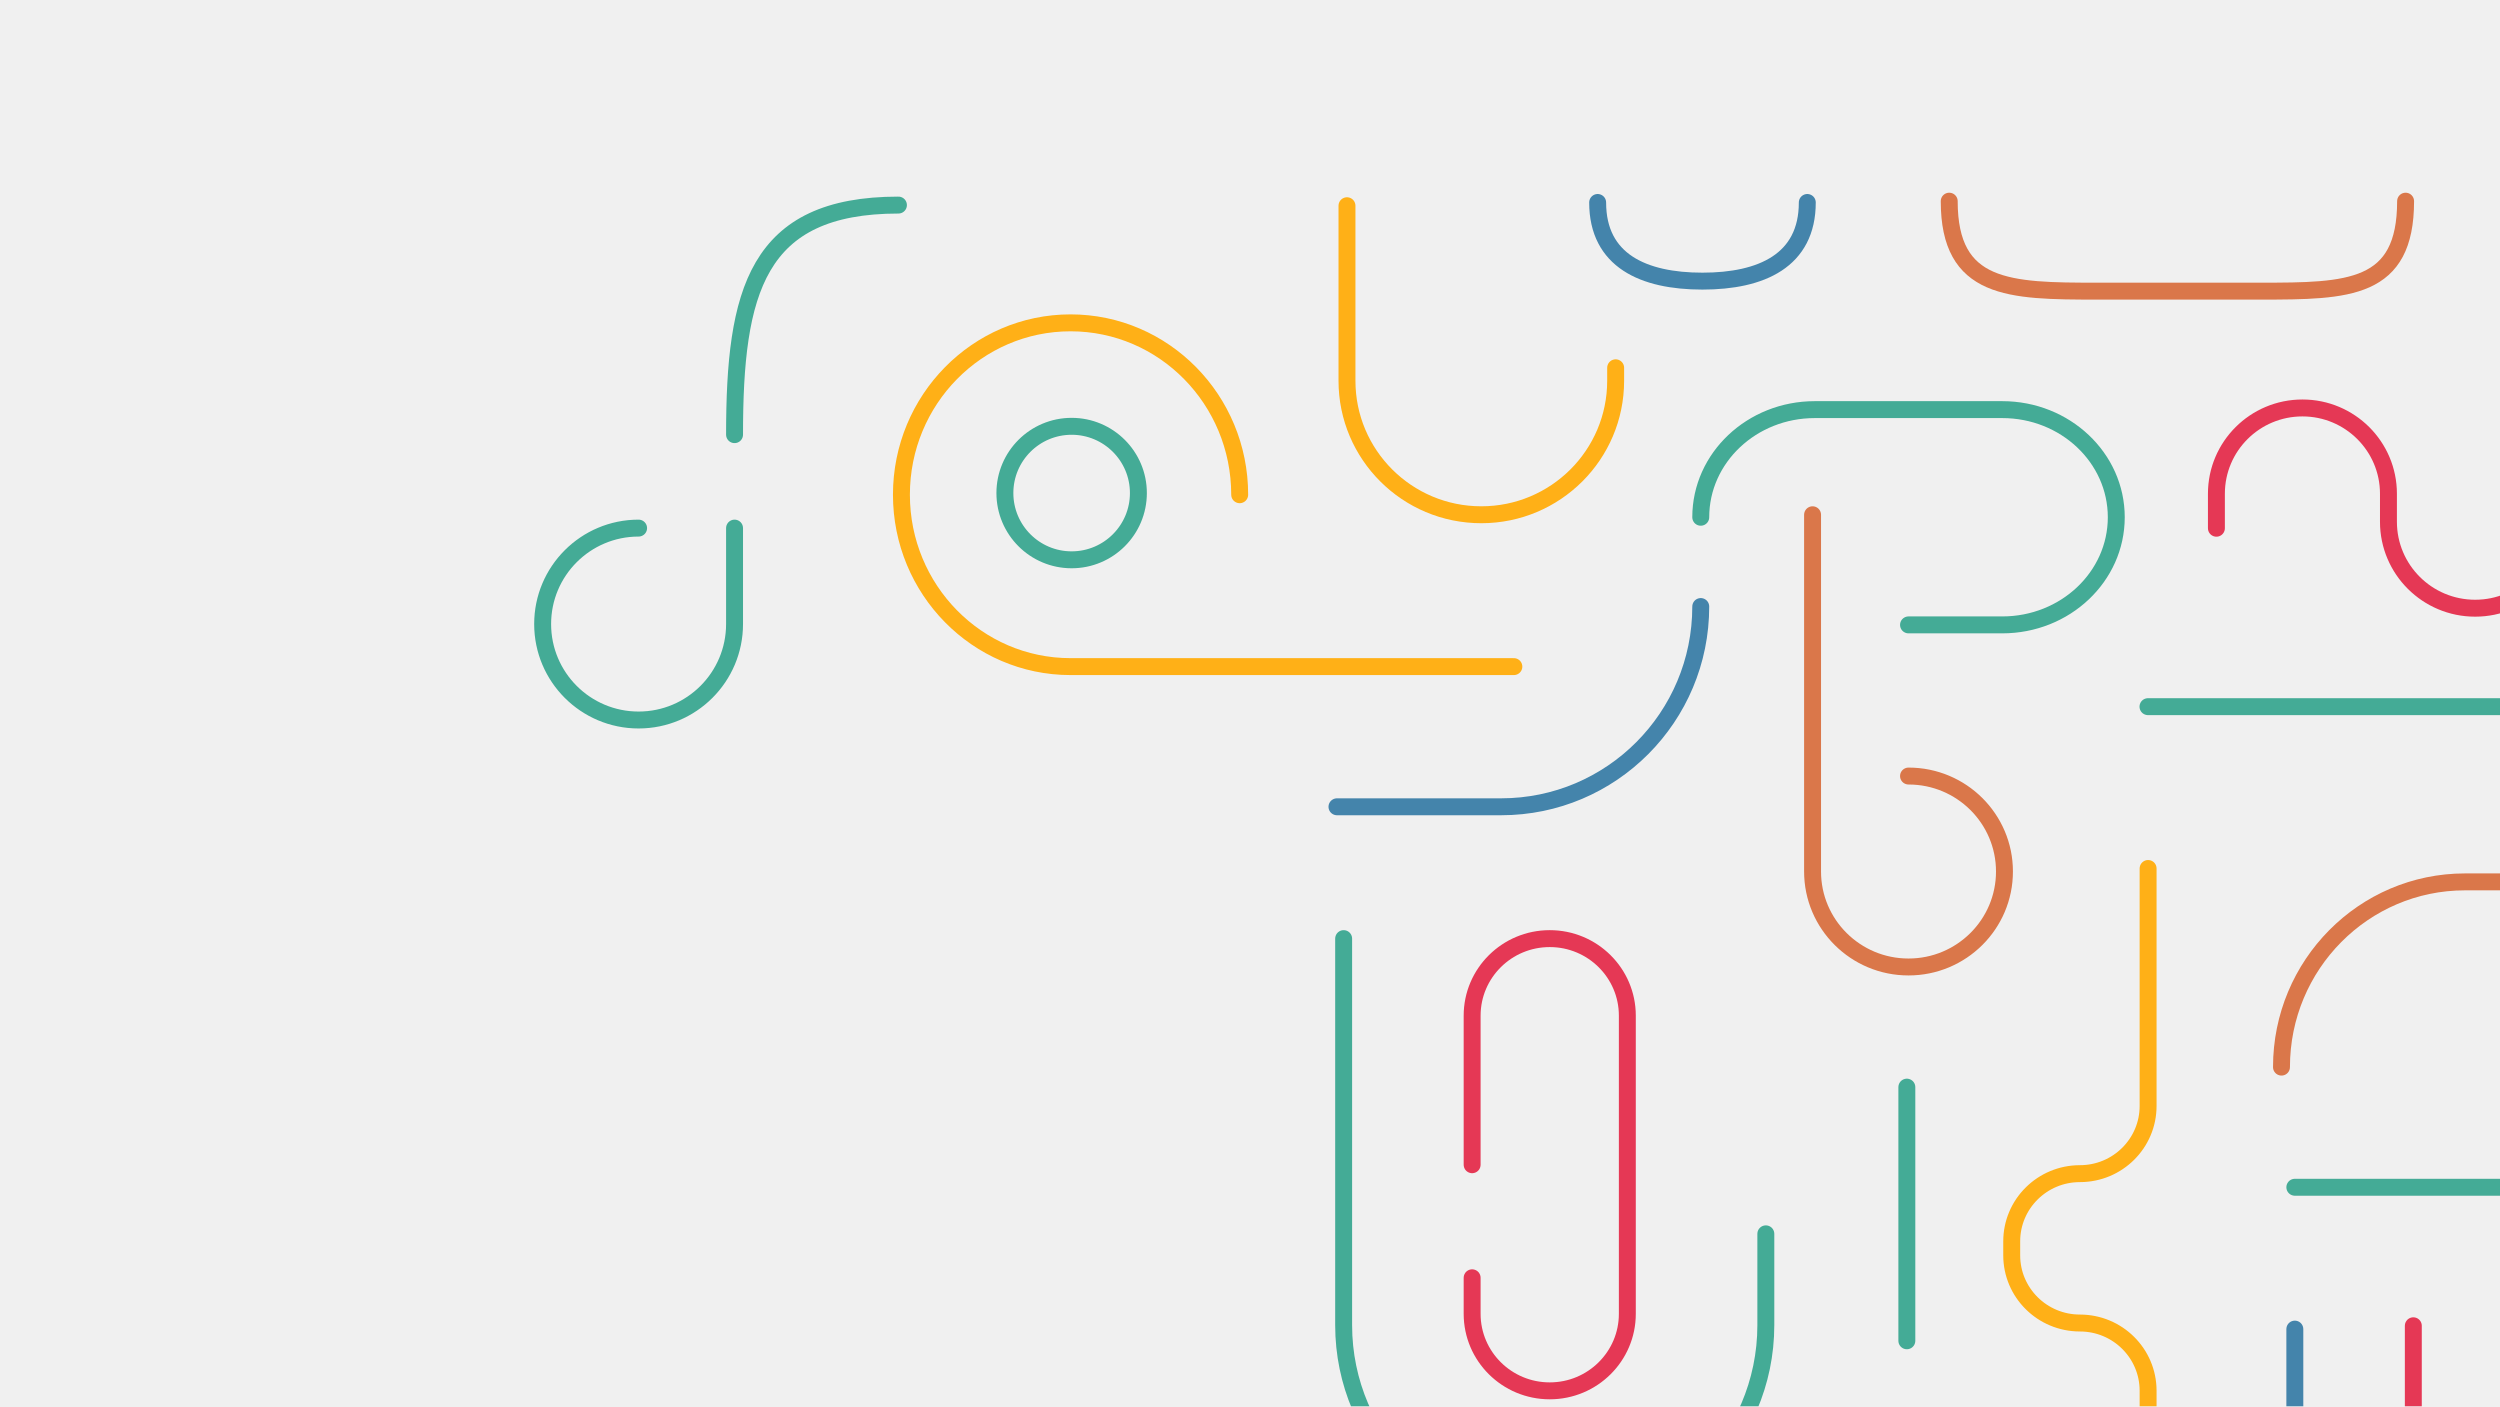
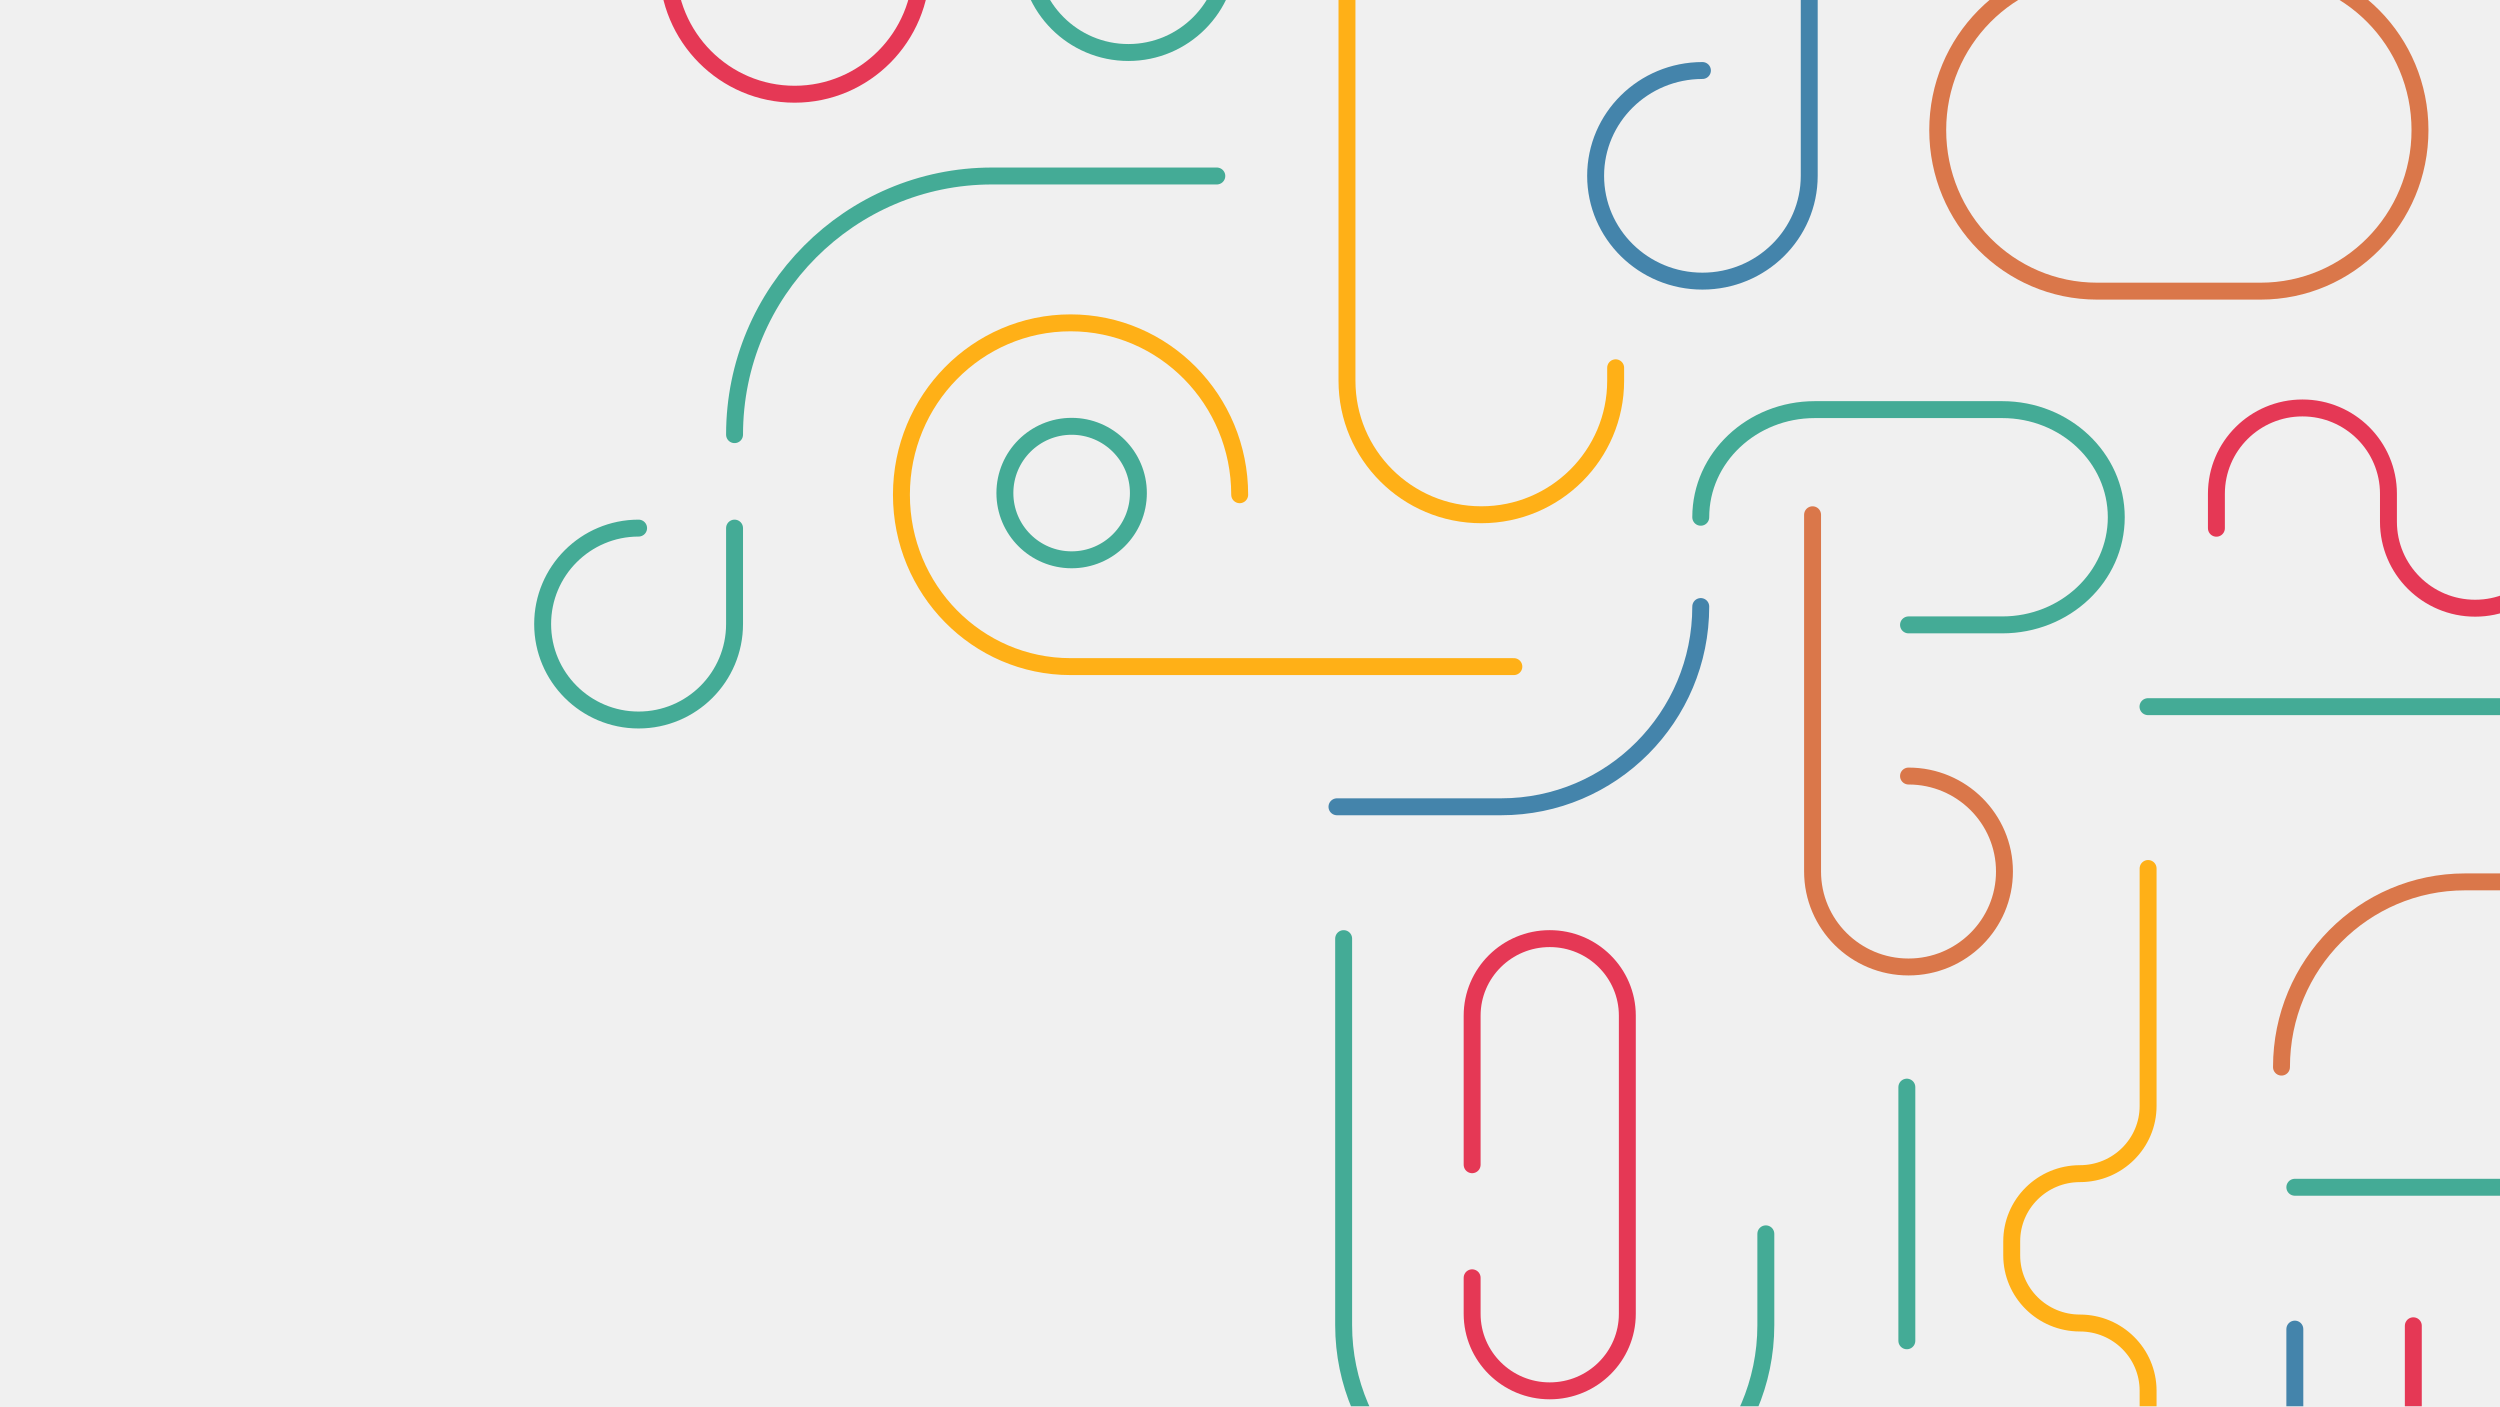
<svg xmlns="http://www.w3.org/2000/svg" width="1920" height="1080" viewBox="0 0 1920 1080" fill="none">
  <g clip-path="url(#clip0_2_195)">
+     <path d="M789.697 -36.69C789.697 5.845 824.125 40.327 866.593 40.327C909.062 40.327 943.489 5.845 943.489 -36.69V-123.718" stroke="#44AB96" stroke-width="13" stroke-linecap="round" stroke-linejoin="round" />
    <path d="M823.019 429.933C851.331 429.933 874.283 406.982 874.283 378.669C874.283 350.357 851.331 327.405 823.019 327.405C794.707 327.405 771.755 350.357 771.755 378.669C771.755 406.982 794.707 429.933 823.019 429.933Z" stroke="#44AB96" stroke-width="13" stroke-linecap="round" stroke-linejoin="round" />
    <path d="M490.443 405.583C449.744 405.583 416.751 438.575 416.751 479.275C416.751 519.975 449.744 552.967 490.443 552.967C531.143 552.967 564.135 519.975 564.135 479.275V405.583" stroke="#44AB96" stroke-width="13" stroke-linecap="round" stroke-linejoin="round" />
+     <path d="M512.87 -25.676C512.87 28.471 556.478 72.367 610.272 72.367C664.065 72.367 707.674 28.471 707.674 -25.676C707.674 -79.823 664.065 -123.718 610.272 -123.718H512.87" stroke="#E53855" stroke-width="13" stroke-linecap="round" stroke-linejoin="round" />
    <path d="M1943.12 989.993C1943.12 1033.17 1977.56 1068.17 2020.03 1068.17C2062.51 1068.17 2096.93 1033.17 2096.93 989.993C2096.93 946.817 2062.51 911.815 2020.03 911.815H1762.43" stroke="#44AB96" stroke-width="13" stroke-linecap="round" stroke-linejoin="round" />
-     <path d="M1227 155.5C1227 200.166 1262.17 215.906 1307.46 215.906C1352.76 215.906 1388 200.167 1388 155.5" stroke="#4484AB" stroke-width="13" stroke-linecap="round" stroke-linejoin="round" />
+     <path d="M1307.46 54.156C1262.17 54.156 1225.44 90.365 1225.44 135.031C1225.44 179.698 1262.17 215.906 1307.46 215.906C1352.76 215.906 1389.49 179.698 1389.49 135.031V-125" stroke="#4484AB" stroke-width="13" stroke-linecap="round" stroke-linejoin="round" />
    <path d="M1465.74 596C1506.44 596 1539.43 628.827 1539.43 669.322C1539.43 709.818 1506.44 742.644 1465.74 742.644C1425.04 742.644 1392.05 709.818 1392.05 669.322V395.33" stroke="#DA774A" stroke-width="13" stroke-linecap="round" stroke-linejoin="round" />
    <path d="M952.081 379.95C952.081 307.046 893.925 247.945 822.188 247.945C750.451 247.945 692.295 307.046 692.295 379.95C692.295 452.854 750.451 511.955 822.188 511.955H1162.64" stroke="#FFB017" stroke-width="13" stroke-linecap="round" stroke-linejoin="round" />
    <path d="M1990.1 806.725C2061.85 806.725 2120 747.624 2120 674.72C2120 601.816 2061.85 542.715 1990.1 542.715H1649.65" stroke="#44AB96" stroke-width="13" stroke-linecap="round" stroke-linejoin="round" />
-     <path d="M1497 154.5C1497 222.804 1542.94 223.595 1610.51 223.595H1736.21C1803.78 223.595 1847.5 222.804 1847.5 154.5" stroke="#DA774A" stroke-width="13" stroke-linecap="round" stroke-linejoin="round" />
+     <path fill-rule="evenodd" clip-rule="evenodd" d="M1488.17 99.921C1488.17 31.617 1542.94 -23.754 1610.51 -23.754H1736.21C1803.78 -23.754 1858.55 31.617 1858.55 99.921C1858.55 168.225 1803.78 223.595 1736.21 223.595H1610.51C1542.94 223.595 1488.17 168.225 1488.17 99.921Z" stroke="#DA774A" stroke-width="13" stroke-linecap="round" stroke-linejoin="round" />
    <path d="M1130.6 894.514V780.024C1130.6 747.347 1157.28 720.857 1190.2 720.857C1223.11 720.857 1249.79 747.347 1249.79 780.024V1009.01C1249.79 1041.68 1223.11 1068.17 1190.2 1068.17C1157.28 1068.17 1130.6 1041.68 1130.6 1009.01V981.343" stroke="#E53855" stroke-width="13" stroke-linecap="round" stroke-linejoin="round" />
-     <path d="M1240.82 282.46V292.442C1240.82 349.265 1194.63 395.33 1137.65 395.33C1080.67 395.33 1034.48 349.265 1034.48 292.442V158" stroke="#FFB017" stroke-width="13" stroke-linecap="round" stroke-linejoin="round" />
+     <path d="M1240.82 282.46V292.442C1240.82 349.266 1194.63 395.33 1137.65 395.33C1080.67 395.33 1034.48 349.266 1034.48 292.442V-20.83C1034.48 -77.654 1080.67 -123.718 1137.65 -123.718C1194.63 -123.718 1240.82 -77.654 1240.82 -20.83V-17.759" stroke="#FFB017" stroke-width="13" stroke-linecap="round" stroke-linejoin="round" />
    <path d="M1031.92 720.857V1017.72C1031.92 1106.46 1104.5 1178.39 1194.04 1178.39C1283.58 1178.39 1356.16 1106.46 1356.16 1017.72V947.584" stroke="#44AB96" stroke-width="13" stroke-linecap="round" stroke-linejoin="round" />
    <path d="M1465.74 479.915H1537.74C1586.1 479.915 1625.3 442.905 1625.3 397.252C1625.3 351.599 1586.1 314.589 1537.74 314.589H1393.74C1345.38 314.589 1306.18 351.599 1306.18 397.252" stroke="#44AB96" stroke-width="13" stroke-linecap="round" stroke-linejoin="round" />
-     <path d="M690 157.5C580.772 157.5 564.136 224.102 564.136 333.813" stroke="#44AB96" stroke-width="13" stroke-linecap="round" stroke-linejoin="round" />
+     <path d="M934.519 135.165H761.911C652.683 135.165 564.136 224.102 564.136 333.813" stroke="#44AB96" stroke-width="13" stroke-linecap="round" stroke-linejoin="round" />
    <path d="M1927.12 1421.69C1967.82 1421.69 2000.81 1454.45 2000.81 1494.84C2000.81 1535.24 1967.82 1568 1927.12 1568C1886.42 1568 1853.43 1535.24 1853.43 1494.84V1018.19" stroke="#E53855" stroke-width="13" stroke-linecap="round" stroke-linejoin="round" />
    <path d="M1026.79 619.611H1152.87C1237.54 619.611 1306.18 550.755 1306.18 465.818" stroke="#4484AB" stroke-width="13" stroke-linecap="round" stroke-linejoin="round" />
    <path d="M1762.43 1020.75V1089.64C1762.43 1159.18 1706.04 1215.56 1636.47 1215.56H1538.15" stroke="#4484AB" stroke-width="13" stroke-linecap="round" stroke-linejoin="round" />
    <path d="M2000.81 677.282H1893.15C1815.29 677.282 1752.18 740.974 1752.18 819.54" stroke="#DA774A" stroke-width="13" stroke-linecap="round" stroke-linejoin="round" />
    <path d="M1464.46 834.92C1464.46 844.779 1464.46 968.897 1464.46 1029.72" stroke="#44AB96" stroke-width="13" stroke-linecap="round" stroke-linejoin="round" />
    <path d="M1649.74 667V849.411C1649.74 878.113 1626.3 901.362 1597.37 901.362C1568.45 901.362 1545 924.629 1545 953.332V964.111C1545 992.813 1568.45 1016.08 1597.37 1016.08C1626.3 1016.08 1649.74 1039.35 1649.74 1068.05V1079.99" stroke="#FFB017" stroke-width="13" stroke-linecap="round" stroke-linejoin="round" />
    <path d="M1967.49 374.723V400.717C1967.49 437.379 1937.67 467.1 1900.92 467.1C1864.15 467.1 1834.33 437.379 1834.33 400.717V379.186C1834.33 342.802 1804.75 313.308 1768.27 313.308C1731.78 313.308 1702.2 342.802 1702.2 379.186V405.684" stroke="#E53855" stroke-width="13" stroke-linecap="round" stroke-linejoin="round" />
  </g>
  <defs>
    <clipPath id="clip0_2_195">
      <rect width="1920" height="1080" fill="white" />
    </clipPath>
  </defs>
</svg>
